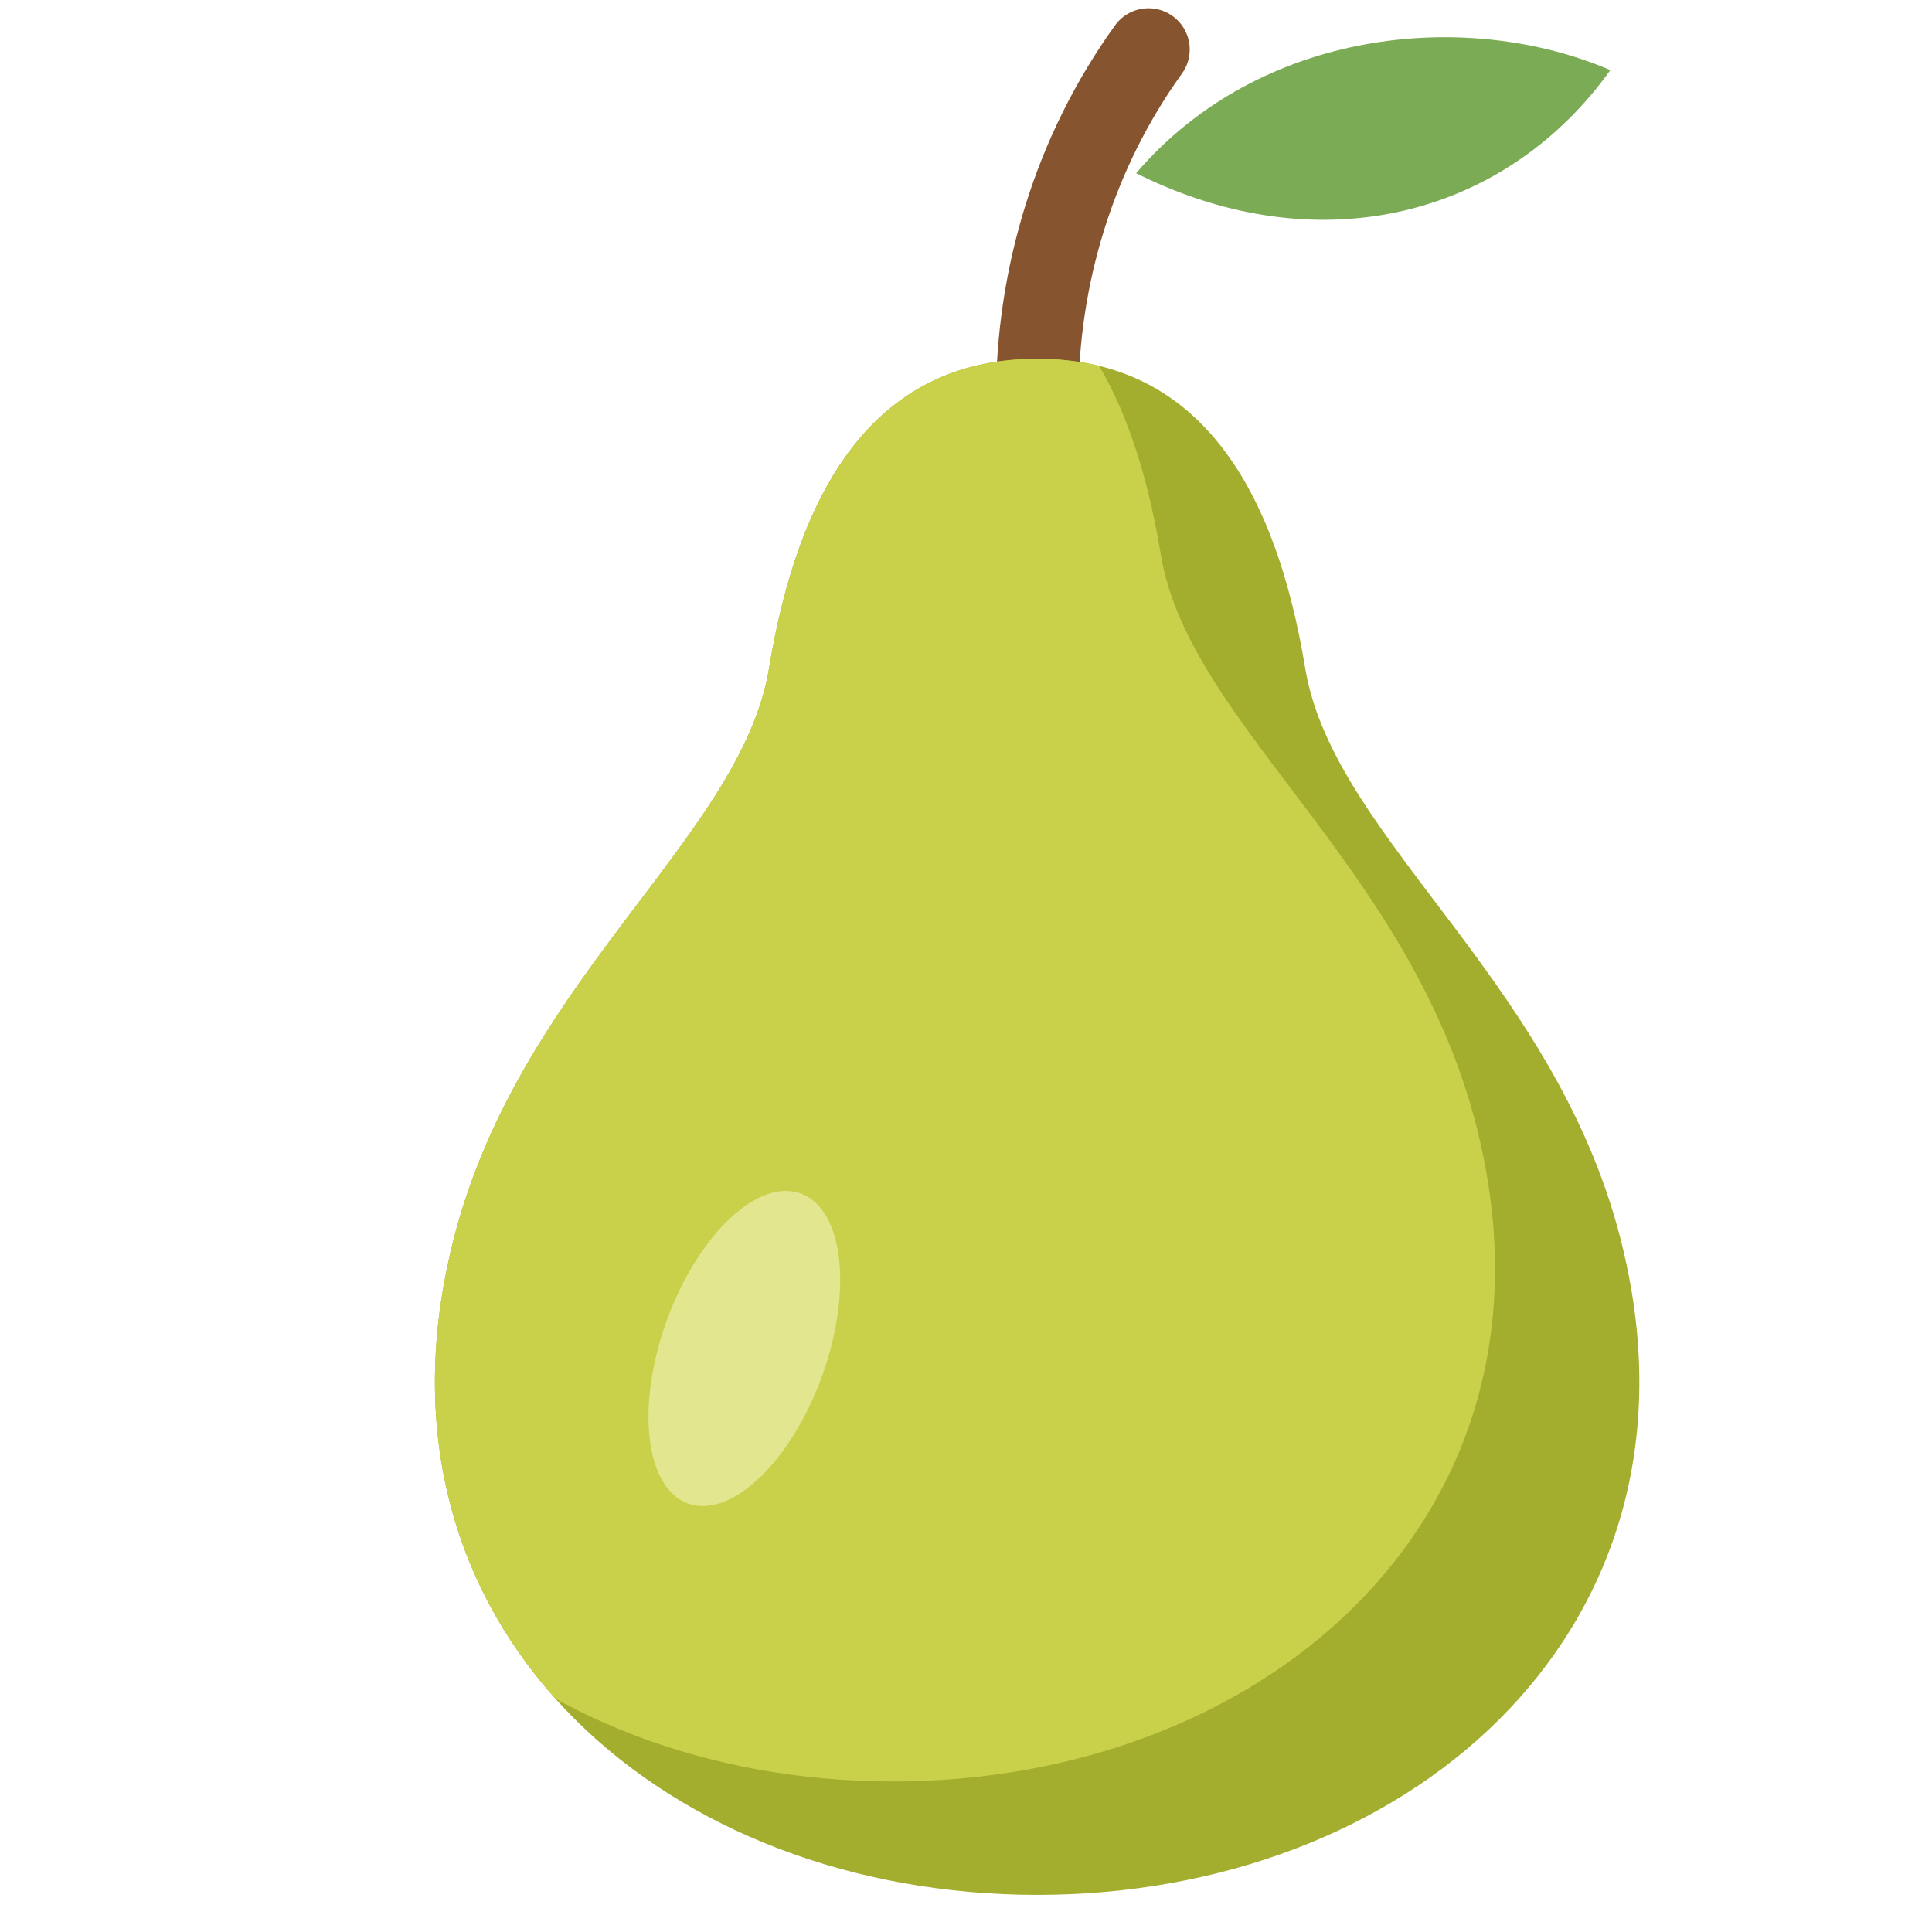
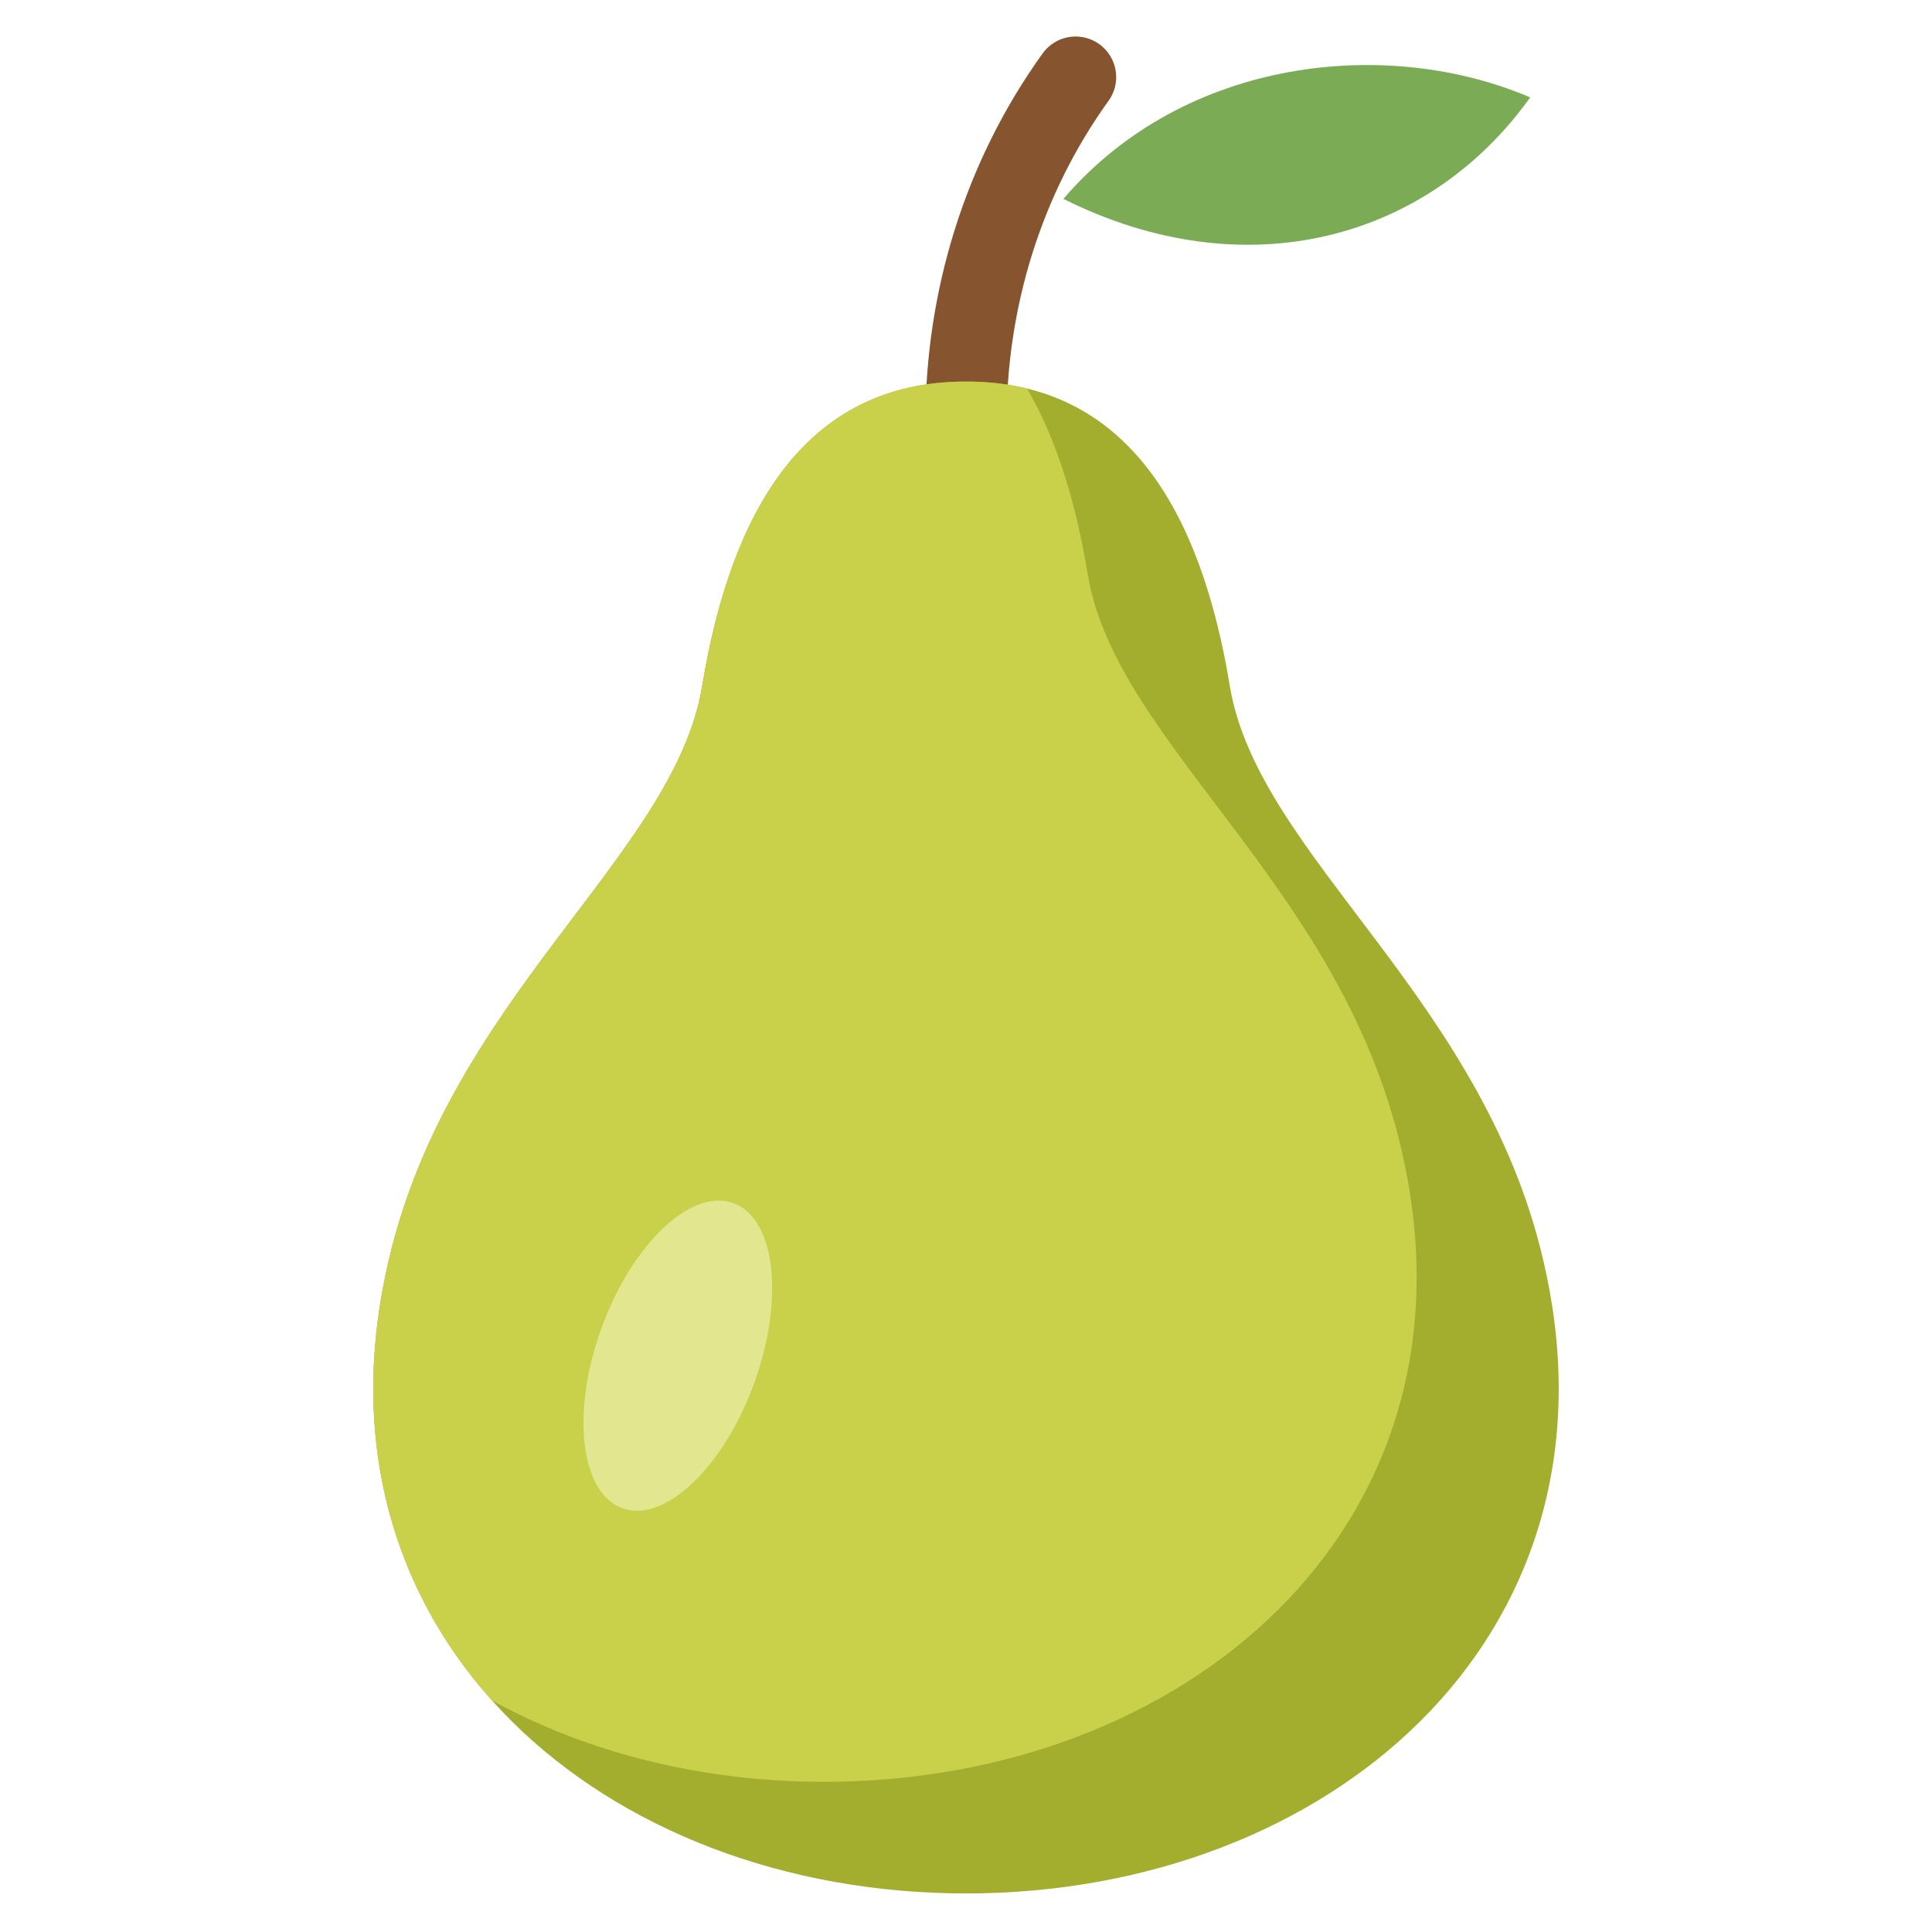
- <svg xmlns="http://www.w3.org/2000/svg" viewBox="9 46 937 937">
+ <svg xmlns="http://www.w3.org/2000/svg" viewBox="36 32 952 952">
  <path d="M512 240C512 180 530 120 566 70" fill="none" stroke="#86542F" stroke-width="40" stroke-linecap="round" />
  <path fill="#7BAB55" d="M560 130C620 60 720 50 790 80C740 150 650 175 560 130Z" />
-   <clipPath id="c1">
+   <clipPath id="c4">
    <path d="M512 220C592 220 628 285 642 370C656 455 770 525 798 660C836 840 690 965 512 965C334 965 188 840 226 660C254 525 368 455 382 370C396 285 432 220 512 220Z" />
  </clipPath>
-   <g clip-path="url(#c1)">
+   <g clip-path="url(#c4)">
    <path fill="#A3AE2E" d="M512 220C592 220 628 285 642 370C656 455 770 525 798 660C836 840 690 965 512 965C334 965 188 840 226 660C254 525 368 455 382 370C396 285 432 220 512 220Z" />
    <path fill="#C9D04A" d="M512 220C592 220 628 285 642 370C656 455 770 525 798 660C836 840 690 965 512 965C334 965 188 840 226 660C254 525 368 455 382 370C396 285 432 220 512 220Z" transform="translate(-70 -55)" />
+     <ellipse cx="370" cy="700" rx="40" ry="80" fill="#E2E68F" transform="rotate(20 370 700)" />
  </g>
-   <ellipse cx="370" cy="700" rx="40" ry="80" fill="#E2E68F" transform="rotate(20 370 700)" />
</svg>
